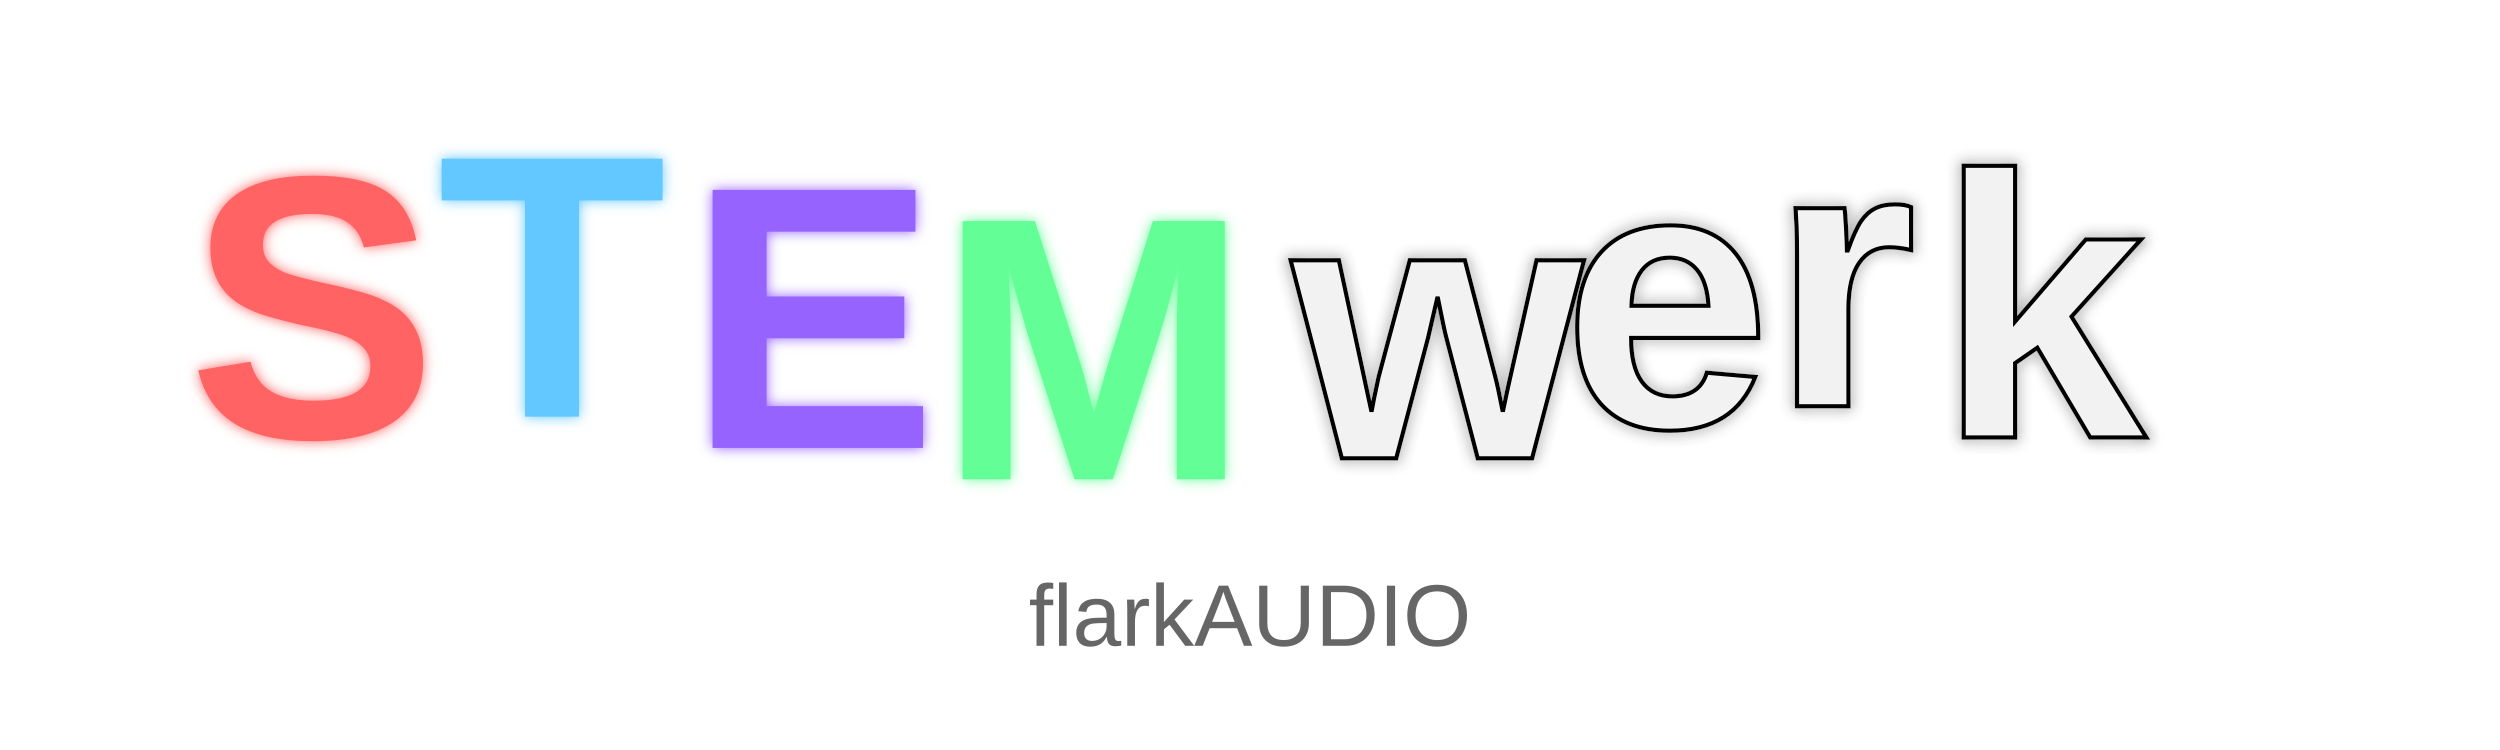
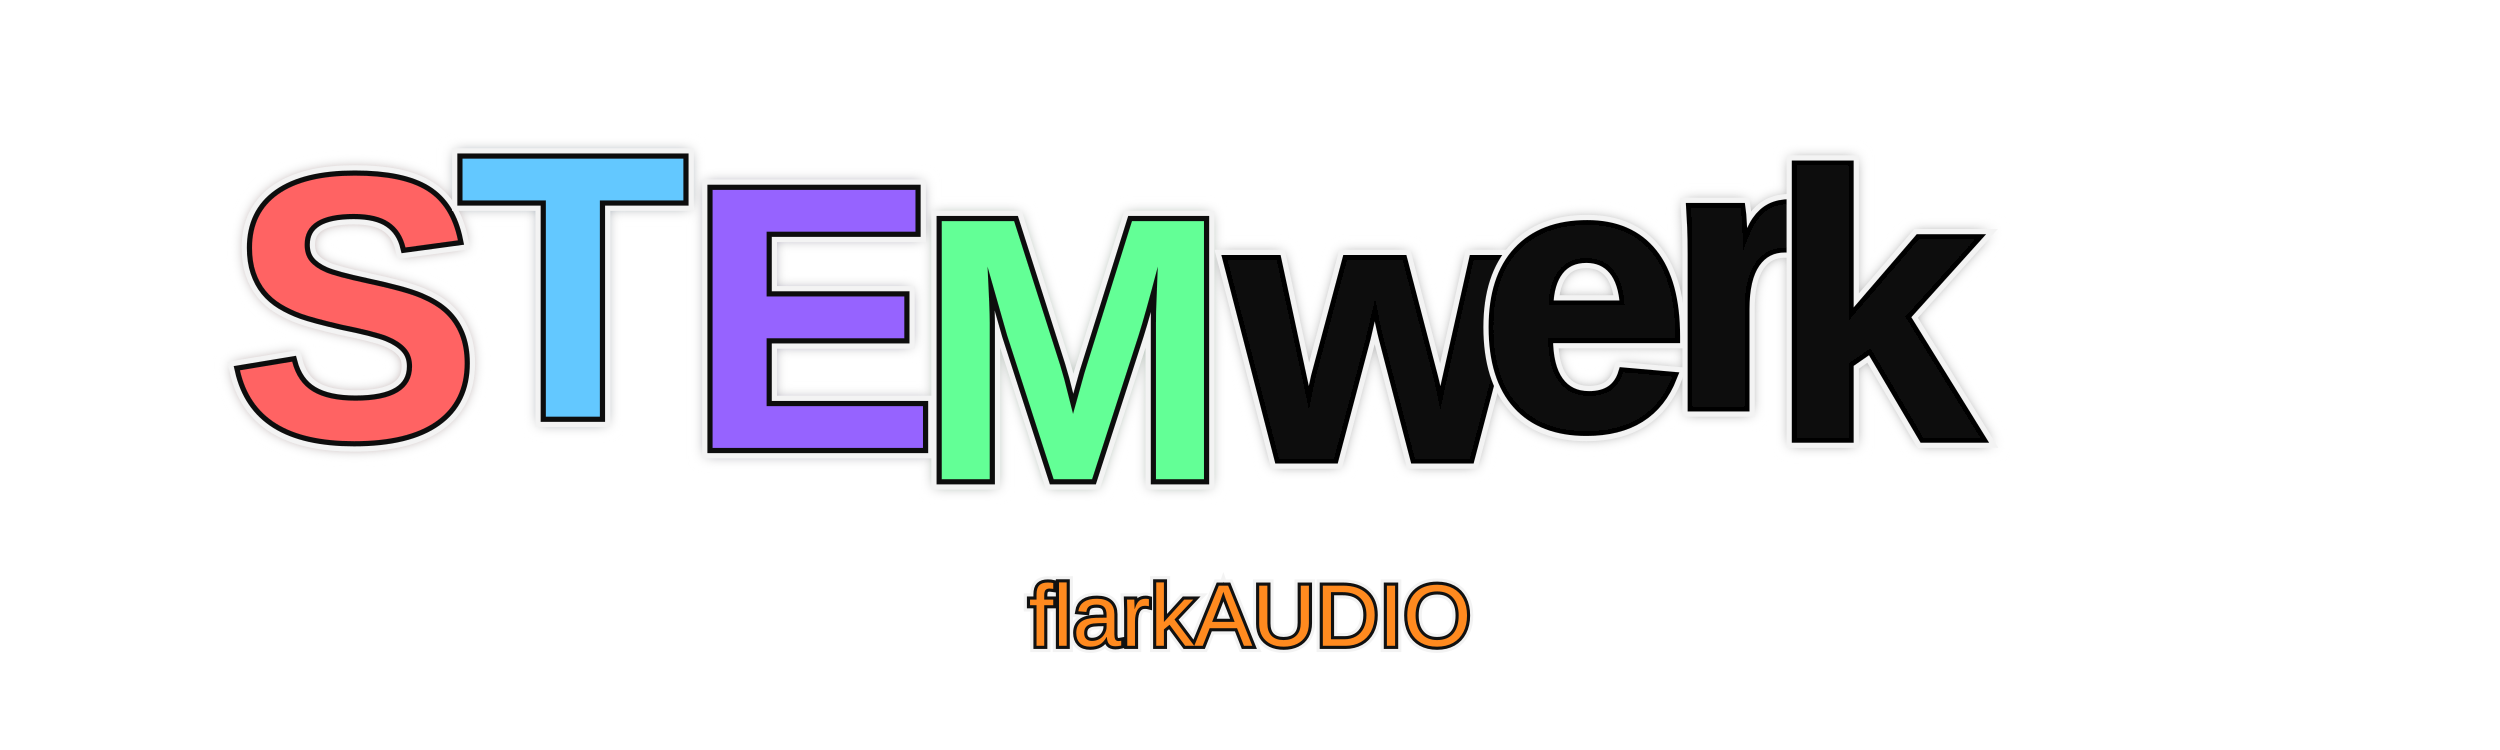
<svg xmlns="http://www.w3.org/2000/svg" width="1200" height="360" viewBox="0 0 1200 360">
  <defs>
    <filter id="softGlow" x="-20%" y="-20%" width="140%" height="140%">
      <feGaussianBlur in="SourceGraphic" stdDeviation="3" result="blur" />
      <feMerge>
        <feMergeNode in="blur" />
        <feMergeNode in="SourceGraphic" />
      </feMerge>
    </filter>
  </defs>
  <g font-family="Arial, Helvetica, sans-serif" font-weight="700" font-size="180" filter="url(#softGlow)">
-     <text x="90" y="210" fill="#FF6464">
+     <text x="110" y="210" fill="none" stroke="#f3f3f3" stroke-width="10" paint-order="stroke fill">
      S
      <animate attributeName="y" values="210;190;210" dur="2.4s" repeatCount="indefinite" begin="0s" />
    </text>
-     <text x="210" y="200" fill="#64C8FF">
+     <text x="110" y="210" fill="#FF6464" stroke="#111111" stroke-width="5" paint-order="stroke fill">
+       S
+       <animate attributeName="y" values="210;190;210" dur="2.4s" repeatCount="indefinite" begin="0s" />
+     </text>
+     <text x="220" y="200" fill="none" stroke="#f3f3f3" stroke-width="10" paint-order="stroke fill">
      T
      <animate attributeName="y" values="200;220;200" dur="2.4s" repeatCount="indefinite" begin="0.2s" />
    </text>
-     <text x="330" y="215" fill="#9664FF">
+     <text x="220" y="200" fill="#64C8FF" stroke="#111111" stroke-width="5" paint-order="stroke fill">
+       T
+       <animate attributeName="y" values="200;220;200" dur="2.4s" repeatCount="indefinite" begin="0.2s" />
+     </text>
+     <text x="330" y="215" fill="none" stroke="#f3f3f3" stroke-width="10" paint-order="stroke fill">
      E
      <animate attributeName="y" values="215;195;215" dur="2.4s" repeatCount="indefinite" begin="0.4s" />
    </text>
-     <text x="450" y="230" fill="#64FF96">
+     <text x="330" y="215" fill="#9664FF" stroke="#111111" stroke-width="5" paint-order="stroke fill">
+       E
+       <animate attributeName="y" values="215;195;215" dur="2.4s" repeatCount="indefinite" begin="0.4s" />
+     </text>
+     <text x="440" y="230" fill="none" stroke="#f3f3f3" stroke-width="10" paint-order="stroke fill">
      M
      <animate attributeName="y" values="230;205;230" dur="2.4s" repeatCount="indefinite" begin="0.6s" />
    </text>
-     <text x="620" y="220" fill="#F2F2F2" stroke="#000000" stroke-width="2">
+     <text x="440" y="230" fill="#64FF96" stroke="#111111" stroke-width="5" paint-order="stroke fill">
+       M
+       <animate attributeName="y" values="230;205;230" dur="2.4s" repeatCount="indefinite" begin="0.6s" />
+     </text>
+     <text x="590" y="220" fill="none" stroke="#f3f3f3" stroke-width="10" paint-order="stroke fill">
      w
      <animate attributeName="y" values="220;200;220" dur="2.4s" repeatCount="indefinite" begin="0.8s" />
    </text>
-     <text x="750" y="205" fill="#F2F2F2" stroke="#000000" stroke-width="2">
+     <text x="590" y="220" fill="#111111" stroke="#050505" stroke-width="5" paint-order="stroke fill">
+       w
+       <animate attributeName="y" values="220;200;220" dur="2.4s" repeatCount="indefinite" begin="0.8s" />
+     </text>
+     <text x="710" y="205" fill="none" stroke="#f3f3f3" stroke-width="10" paint-order="stroke fill">
      e
      <animate attributeName="y" values="205;225;205" dur="2.4s" repeatCount="indefinite" begin="1s" />
    </text>
-     <text x="850" y="195" fill="#F2F2F2" stroke="#000000" stroke-width="2">
+     <text x="710" y="205" fill="#111111" stroke="#050505" stroke-width="5" paint-order="stroke fill">
+       e
+       <animate attributeName="y" values="205;225;205" dur="2.4s" repeatCount="indefinite" begin="1s" />
+     </text>
+     <text x="800" y="195" fill="none" stroke="#f3f3f3" stroke-width="10" paint-order="stroke fill">
      r
      <animate attributeName="y" values="195;215;195" dur="2.4s" repeatCount="indefinite" begin="1.2s" />
    </text>
-     <text x="930" y="210" fill="#F2F2F2" stroke="#000000" stroke-width="2">
+     <text x="800" y="195" fill="#111111" stroke="#050505" stroke-width="5" paint-order="stroke fill">
+       r
+       <animate attributeName="y" values="195;215;195" dur="2.4s" repeatCount="indefinite" begin="1.2s" />
+     </text>
+     <text x="850" y="210" fill="none" stroke="#f3f3f3" stroke-width="10" paint-order="stroke fill">
+       k
+       <animate attributeName="y" values="210;190;210" dur="2.4s" repeatCount="indefinite" begin="1.4s" />
+     </text>
+     <text x="850" y="210" fill="#111111" stroke="#050505" stroke-width="5" paint-order="stroke fill">
      k
      <animate attributeName="y" values="210;190;210" dur="2.4s" repeatCount="indefinite" begin="1.4s" />
    </text>
  </g>
  <g font-family="Arial, Helvetica, sans-serif" font-size="42">
-     <text x="600" y="310" text-anchor="middle" fill="#666666">flarkAUDIO</text>
+     <text x="600" y="310" text-anchor="middle" fill="none" stroke="#f3f3f3" stroke-width="6" paint-order="stroke fill">flarkAUDIO</text>
+     <text x="600" y="310" text-anchor="middle" fill="#ff8a1f" stroke="#111111" stroke-width="3" paint-order="stroke fill">flarkAUDIO</text>
  </g>
</svg>
